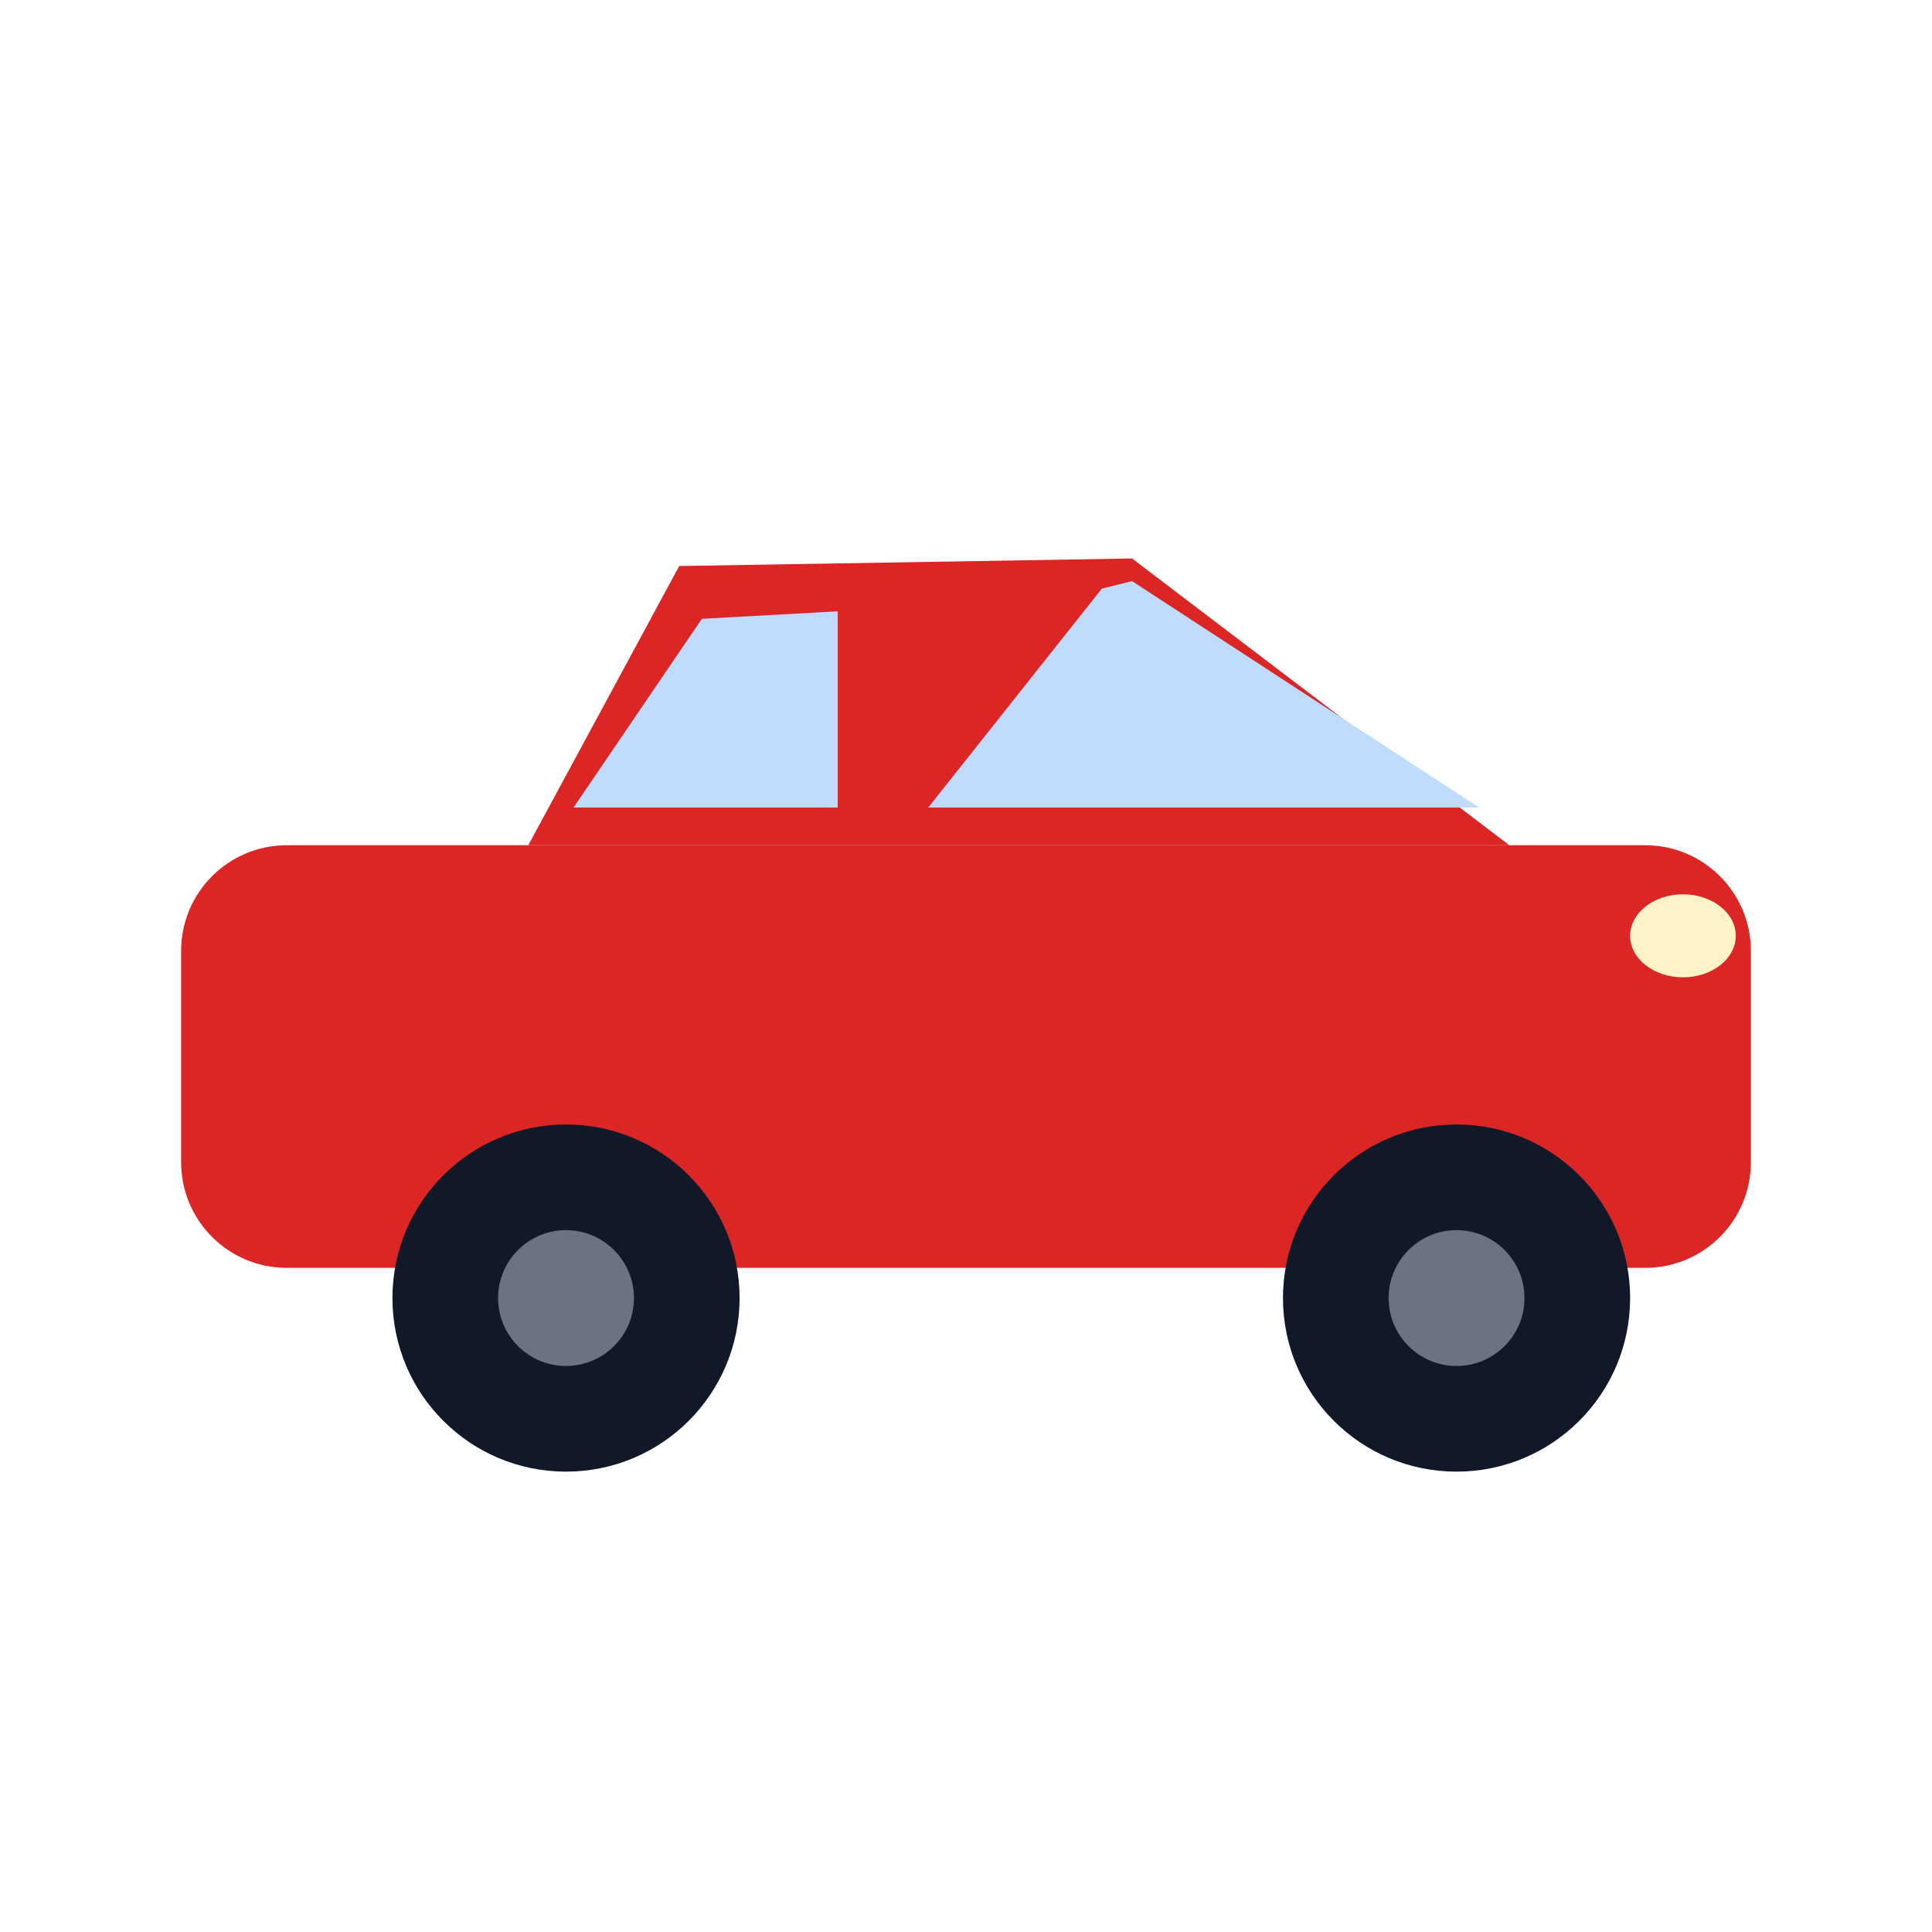
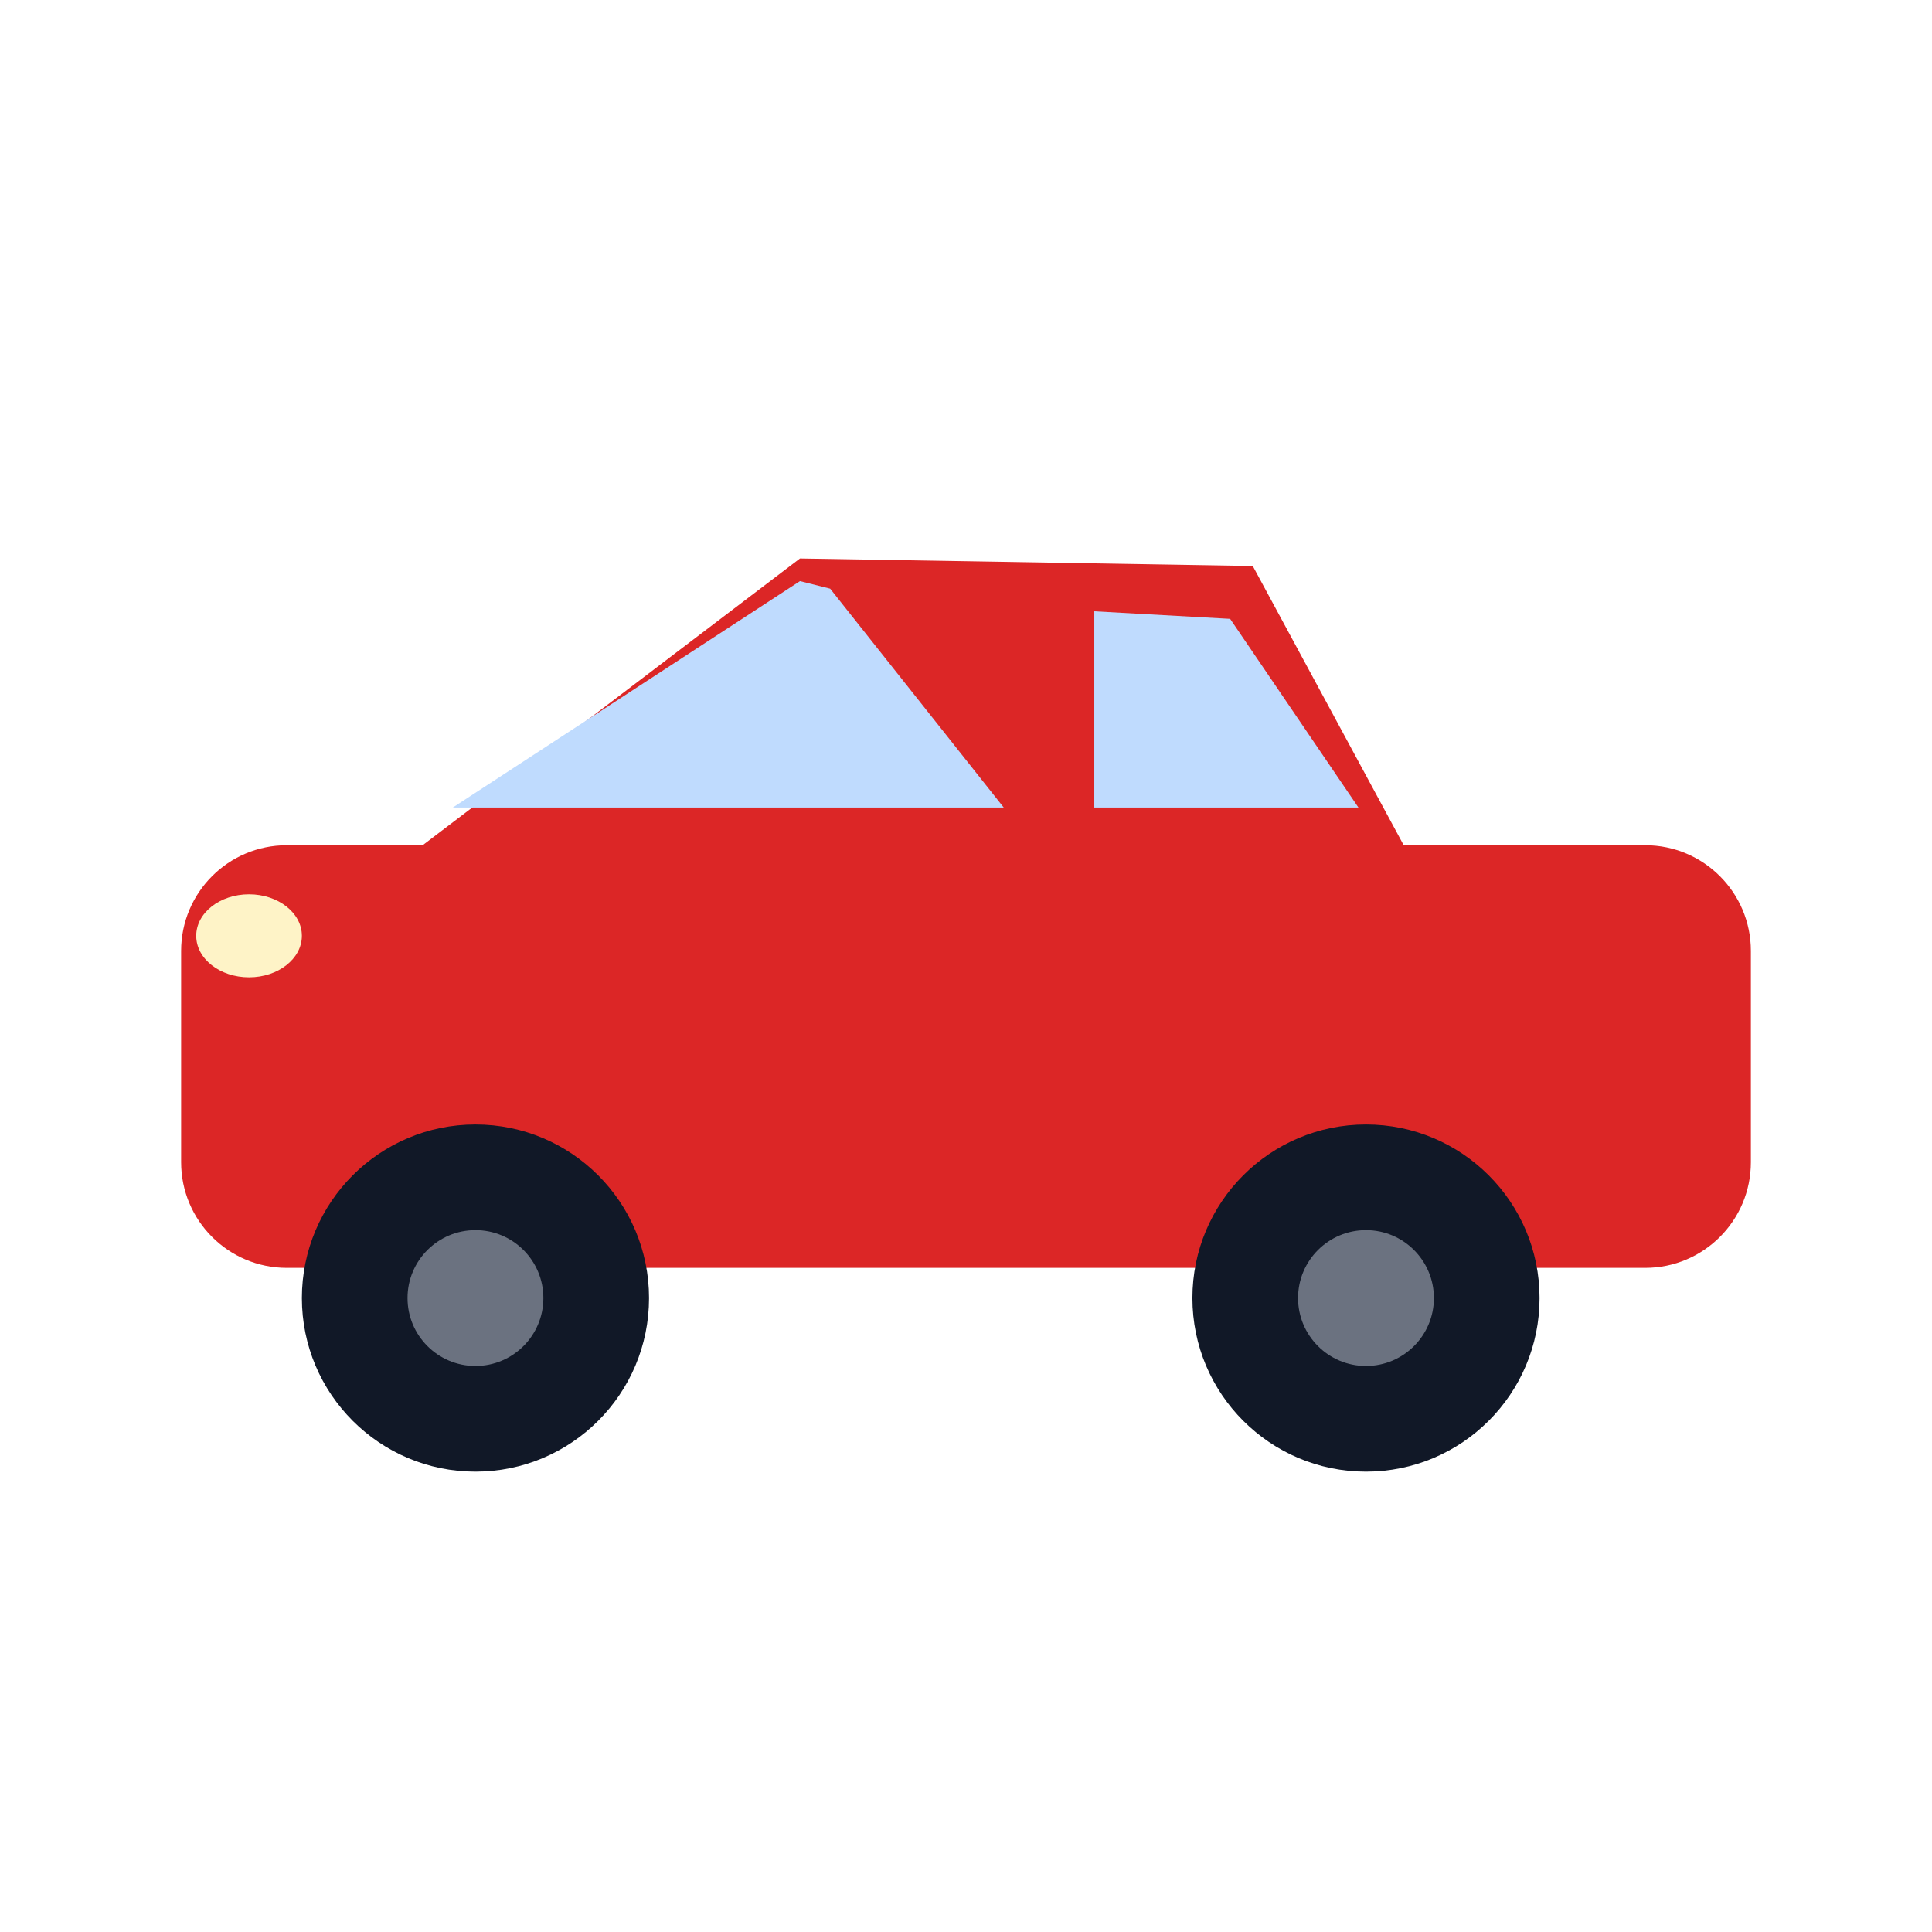
<svg xmlns="http://www.w3.org/2000/svg" viewBox="0 0 512 512">
-   <rect x="48" y="224" width="416" height="112" rx="28" fill="#dc2626" />
-   <polygon points="140,224 180,150 300,148 400,224" fill="#dc2626" />
-   <polygon points="152,214 186,164 222,162 222,214" fill="#bfdbfe" />
-   <polygon points="246,214 292,156 300,154 392,214" fill="#bfdbfe" />
-   <ellipse cx="446" cy="248" rx="14" ry="11" fill="#fef3c7" />
-   <circle cx="150" cy="344" r="46" fill="#111827" />
-   <circle cx="150" cy="344" r="18" fill="#6b7280" />
-   <circle cx="386" cy="344" r="46" fill="#111827" />
-   <circle cx="386" cy="344" r="18" fill="#6b7280" />
+   <g transform="translate(512,0) scale(-1,1)">
+     <rect x="48" y="224" width="416" height="112" rx="28" fill="#dc2626" />
+     <polygon points="140,224 180,150 300,148 400,224" fill="#dc2626" />
+     <polygon points="152,214 186,164 222,162 222,214" fill="#bfdbfe" />
+     <polygon points="246,214 292,156 300,154 392,214" fill="#bfdbfe" />
+     <ellipse cx="446" cy="248" rx="14" ry="11" fill="#fef3c7" />
+     <circle cx="150" cy="344" r="46" fill="#111827" />
+     <circle cx="150" cy="344" r="18" fill="#6b7280" />
+     <circle cx="386" cy="344" r="46" fill="#111827" />
+     <circle cx="386" cy="344" r="18" fill="#6b7280" />
+   </g>
</svg>
